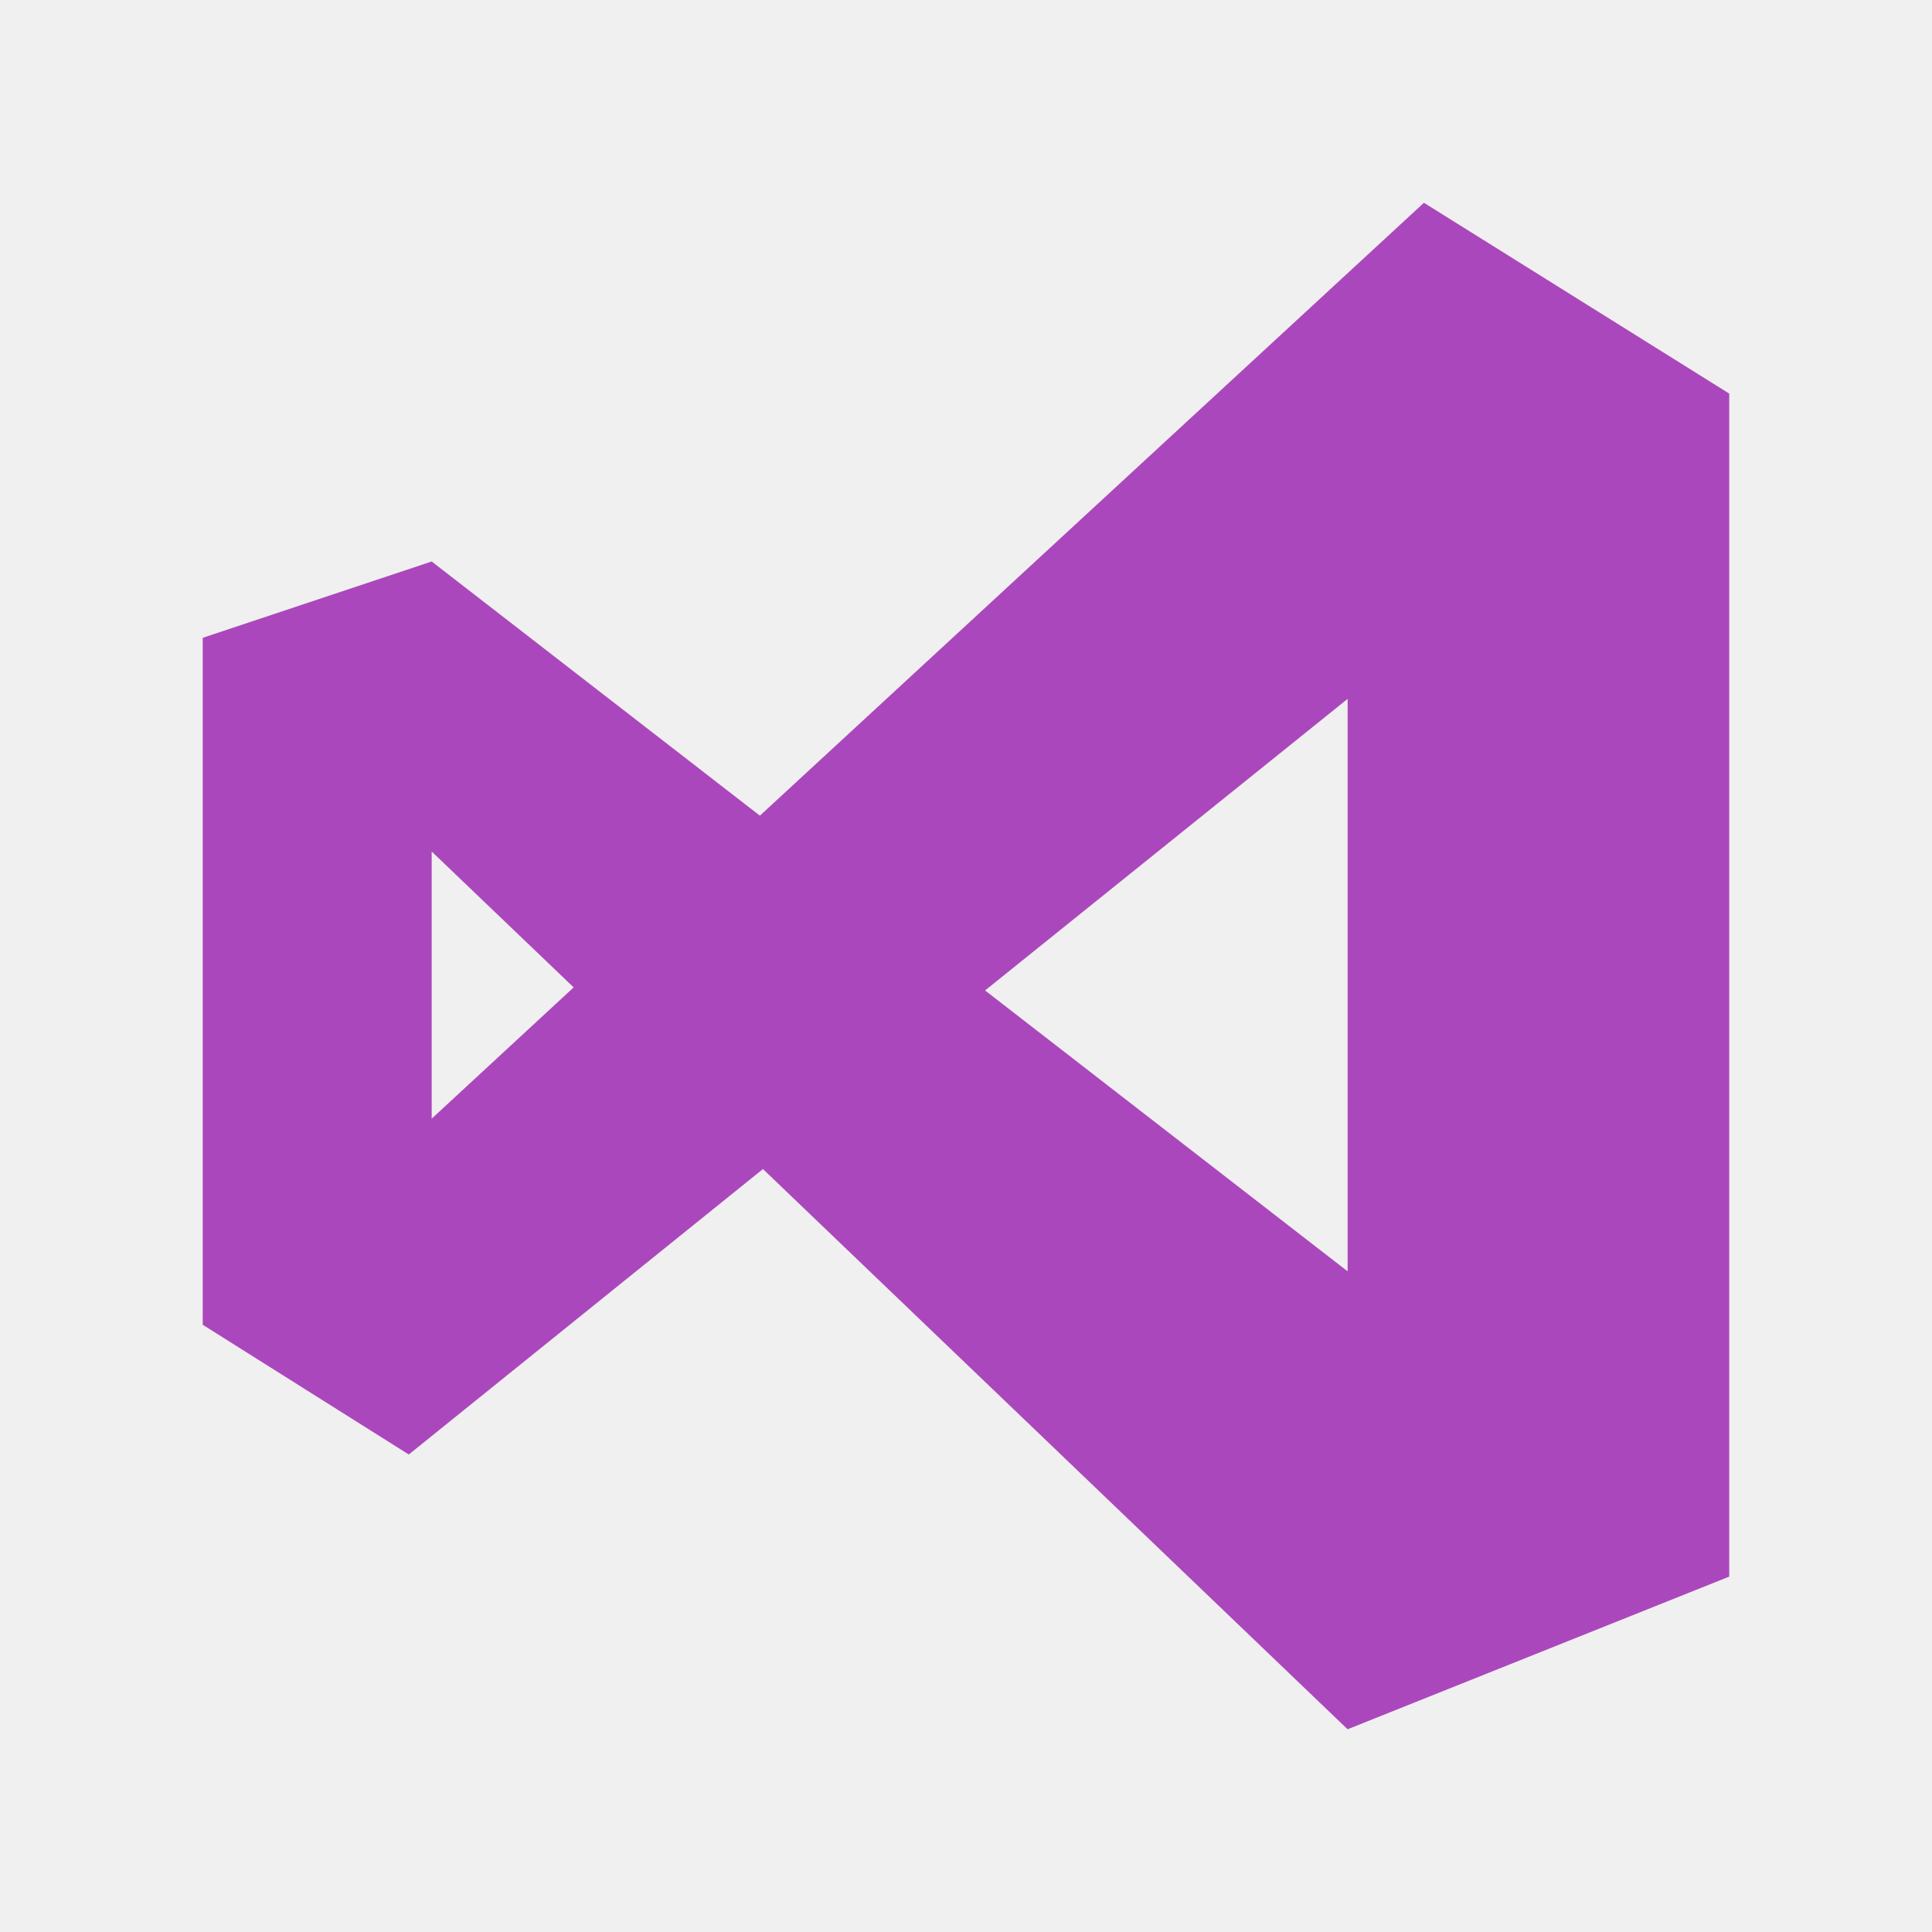
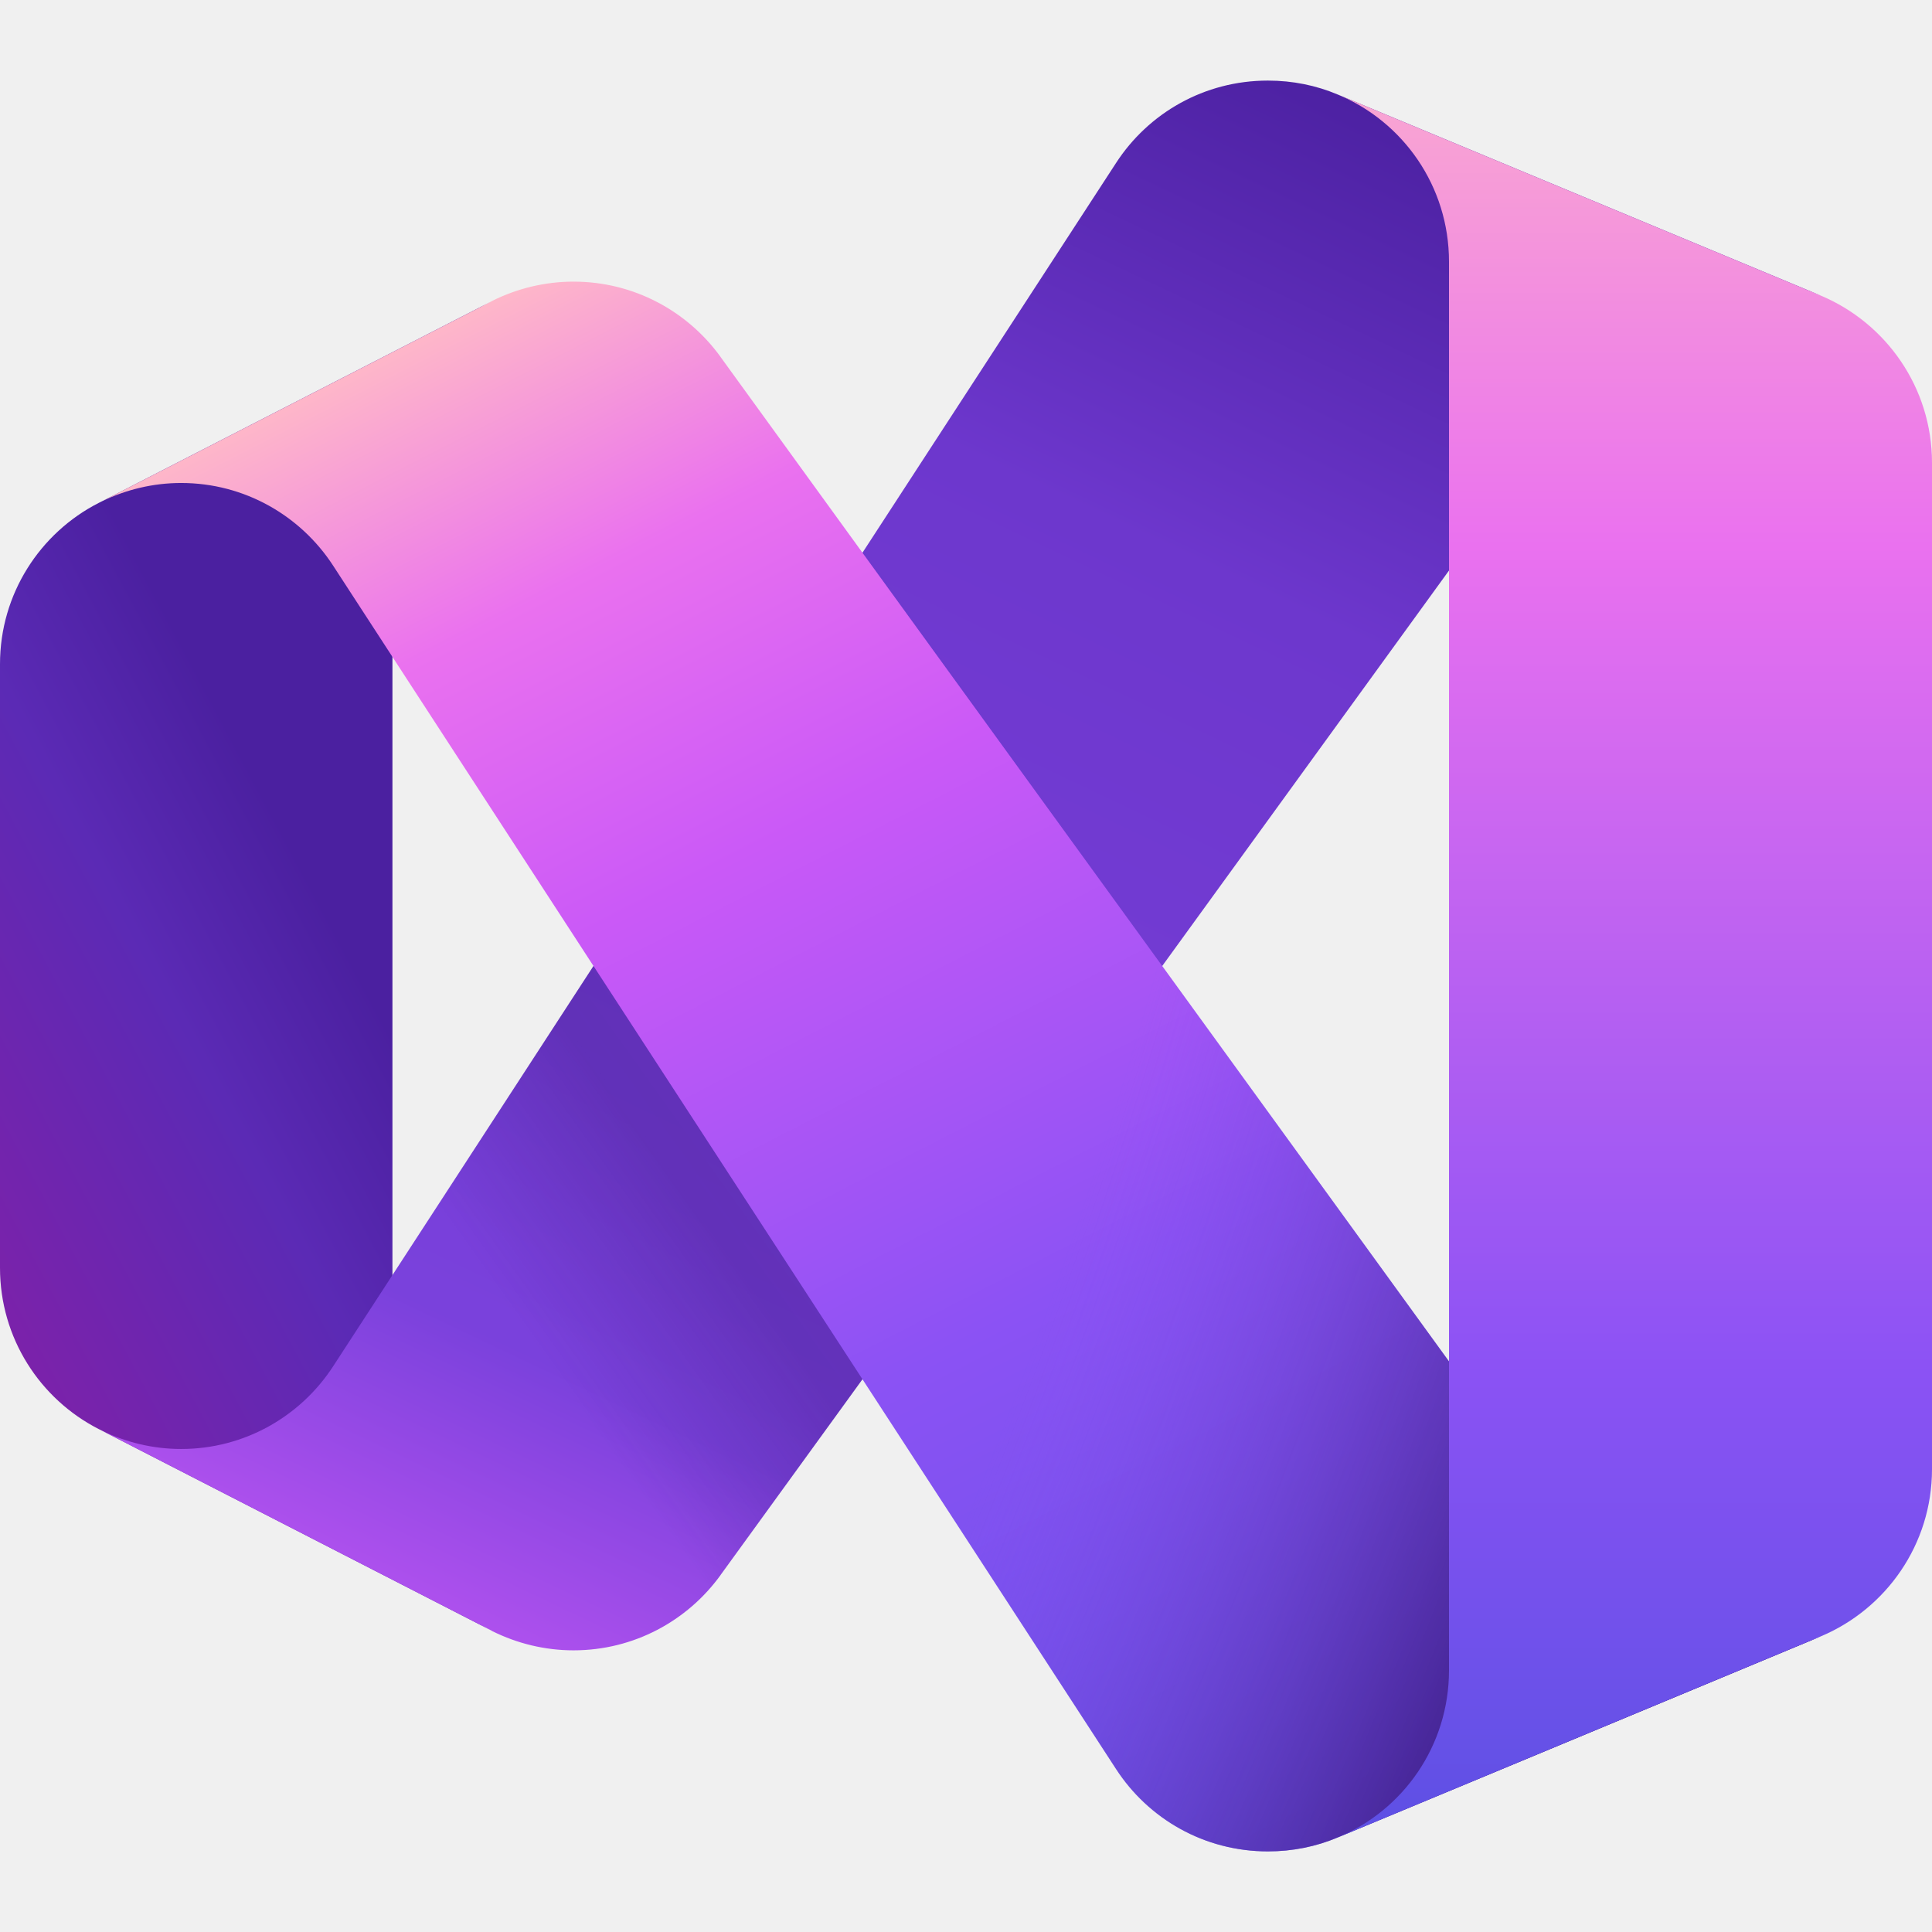
- <svg xmlns="http://www.w3.org/2000/svg" viewBox="0 0 281.25 281.25">
-   <path d="m196.18 101.74-52.778 42.444 52.778 40.889V101.74m-136.67 110-30-18.889v-100L62.843 81.74l47.778 37 96.666-89.222 44.444 27.778v172.22l-55.555 22.222-85.111-81.555-51.555 41.555m3.333-48.889 20.667-19.111-20.667-19.778z" fill="#ab47bc" />
+ <svg xmlns="http://www.w3.org/2000/svg" width="256" height="256" viewBox="0 0 256 256" fill="none">
+   <g clip-path="url(#clip0_1_943)">
+     <path d="M65.08 216.038L13.56 189.598L13.08 189.358C5.32 185.398 0 177.318 0 167.998V87.998C0 78.678 5.32 70.598 13.08 66.638L13.56 66.398L65.08 39.958C57.32 43.958 52 51.998 52 61.318V194.678C52 203.998 57.32 212.038 65.08 216.038Z" fill="url(#paint0_linear_1_943)" />
+     <path d="M241.24 39.158C238.4 37.998 235.28 37.318 232 37.318C224 37.318 216.92 41.238 212.56 47.238L212.48 47.358L192 75.598L154 127.998L114.28 182.758L95.52 208.638L95.44 208.758C91.08 214.758 84 218.678 76 218.678C72.16 218.678 68.52 217.758 65.28 216.158C65.2 216.118 65.12 216.078 65.08 216.038L13.56 189.598C16.72 191.118 20.28 191.998 24 191.998C32.44 191.998 39.84 187.638 44.12 181.078L52 168.958L78.64 127.998L114.28 73.238L147.88 21.598C152.16 14.998 159.56 10.678 168 10.678C171.28 10.678 174.4 11.318 177.24 12.518L241.24 39.158Z" fill="url(#paint1_linear_1_943)" />
+     <path d="M241.24 39.158C238.4 37.998 235.28 37.318 232 37.318C224 37.318 216.92 41.238 212.56 47.238L212.48 47.358L192 75.598L154 127.998L114.28 182.758L95.52 208.638L95.44 208.758C91.08 214.758 84 218.678 76 218.678C72.16 218.678 68.52 217.758 65.28 216.158C65.2 216.118 65.12 216.078 65.08 216.038L13.56 189.598C16.72 191.118 20.28 191.998 24 191.998C32.44 191.998 39.84 187.638 44.12 181.078L52 168.958L78.64 127.998L114.28 73.238L147.88 21.598C152.16 14.998 159.56 10.678 168 10.678C171.28 10.678 174.4 11.318 177.24 12.518L241.24 39.158Z" fill="url(#paint2_linear_1_943)" fill-opacity="0.3" />
+     <path d="M241.24 216.838L177.24 243.478C174.4 244.678 171.28 245.318 168 245.318C159.56 245.318 152.16 240.998 147.88 234.398L114.28 182.758L78.64 127.998L52 87.038L44.12 74.918C39.84 68.358 32.44 63.998 24 63.998C20.28 63.998 16.72 64.878 13.56 66.398L65.08 39.958C65.12 39.918 65.2 39.878 65.28 39.838C68.52 38.238 72.16 37.318 76 37.318C84 37.318 91.08 41.238 95.44 47.238L95.52 47.358L114.28 73.238L154 127.998L192 180.398L212.48 208.638L212.56 208.758C216.92 214.758 224 218.678 232 218.678C235.28 218.678 238.4 217.998 241.24 216.838Z" fill="url(#paint3_linear_1_943)" />
+     <path d="M241.24 216.838L177.24 243.478C174.4 244.678 171.28 245.318 168 245.318C159.56 245.318 152.16 240.998 147.88 234.398L114.28 182.758L78.64 127.998L52 87.038L44.12 74.918C39.84 68.358 32.44 63.998 24 63.998C20.28 63.998 16.72 64.878 13.56 66.398L65.08 39.958C65.12 39.918 65.2 39.878 65.28 39.838C68.52 38.238 72.16 37.318 76 37.318C84 37.318 91.08 41.238 95.44 47.238L95.52 47.358L114.28 73.238L154 127.998L192 180.398L212.48 208.638L212.56 208.758C216.92 214.758 224 218.678 232 218.678C235.28 218.678 238.4 217.998 241.24 216.838Z" fill="url(#paint4_radial_1_943)" />
+     <path d="M256 61.318V194.678C256 204.638 249.92 213.198 241.24 216.838L177.24 243.478C185.92 239.878 192 231.318 192 221.318V34.678C192 24.678 185.92 16.118 177.24 12.518L241.24 39.158C249.92 42.798 256 51.358 256 61.318Z" fill="url(#paint5_linear_1_943)" />
+   </g>
+   <defs>
+     <linearGradient id="paint0_linear_1_943" x1="-24.235" y1="216.038" x2="83.554" y2="158.686" gradientUnits="userSpaceOnUse">
+       <stop offset="0.073" stop-color="#85148A" />
+       <stop offset="0.296" stop-color="#7F21A9" />
+       <stop offset="0.661" stop-color="#5B2AB5" />
+       <stop offset="0.855" stop-color="#4B20A0" />
+     </linearGradient>
+     <linearGradient id="paint1_linear_1_943" x1="165.436" y1="2.678" x2="55.807" y2="233.437" gradientUnits="userSpaceOnUse">
+       <stop stop-color="#4B20A0" />
+       <stop offset="0.266" stop-color="#6D37CD" />
+       <stop offset="0.785" stop-color="#7A41DC" />
+       <stop offset="1" stop-color="#CA59F7" />
+     </linearGradient>
+     <linearGradient id="paint2_linear_1_943" x1="142.065" y1="110.678" x2="63.037" y2="167.208" gradientUnits="userSpaceOnUse">
+       <stop stop-color="#30116E" stop-opacity="0" />
+       <stop offset="0.164" stop-color="#30116E" stop-opacity="0.7" />
+       <stop offset="0.712" stop-color="#30116E" />
+       <stop offset="1" stop-color="#30116E" stop-opacity="0" />
+     </linearGradient>
+     <linearGradient id="paint3_linear_1_943" x1="44.826" y1="37.318" x2="164.911" y2="271.838" gradientUnits="userSpaceOnUse">
+       <stop offset="0.037" stop-color="#FFBAC7" />
+       <stop offset="0.188" stop-color="#EA71EF" />
+       <stop offset="0.349" stop-color="#CA59F7" />
+       <stop offset="0.618" stop-color="#8B52F4" />
+       <stop offset="1" stop-color="#5750E2" />
+     </linearGradient>
+     <radialGradient id="paint4_radial_1_943" cx="0" cy="0" r="1" gradientTransform="matrix(215.747 86.6666 -197.178 492.004 -3.69969 149.318)" gradientUnits="userSpaceOnUse">
+       <stop offset="0.611" stop-color="#8B52F4" stop-opacity="0" />
+       <stop offset="0.978" stop-color="#30116E" />
+     </radialGradient>
+     <linearGradient id="paint5_linear_1_943" x1="216.62" y1="-10.62" x2="216.62" y2="274.614" gradientUnits="userSpaceOnUse">
+       <stop stop-color="#FFBAC7" />
+       <stop offset="0.291" stop-color="#EA71EF" />
+       <stop offset="0.675" stop-color="#8B52F4" />
+       <stop offset="0.917" stop-color="#5750E2" />
+     </linearGradient>
+     <clipPath id="clip0_1_943">
+       <rect width="256" height="256" fill="white" />
+     </clipPath>
+   </defs>
</svg>
